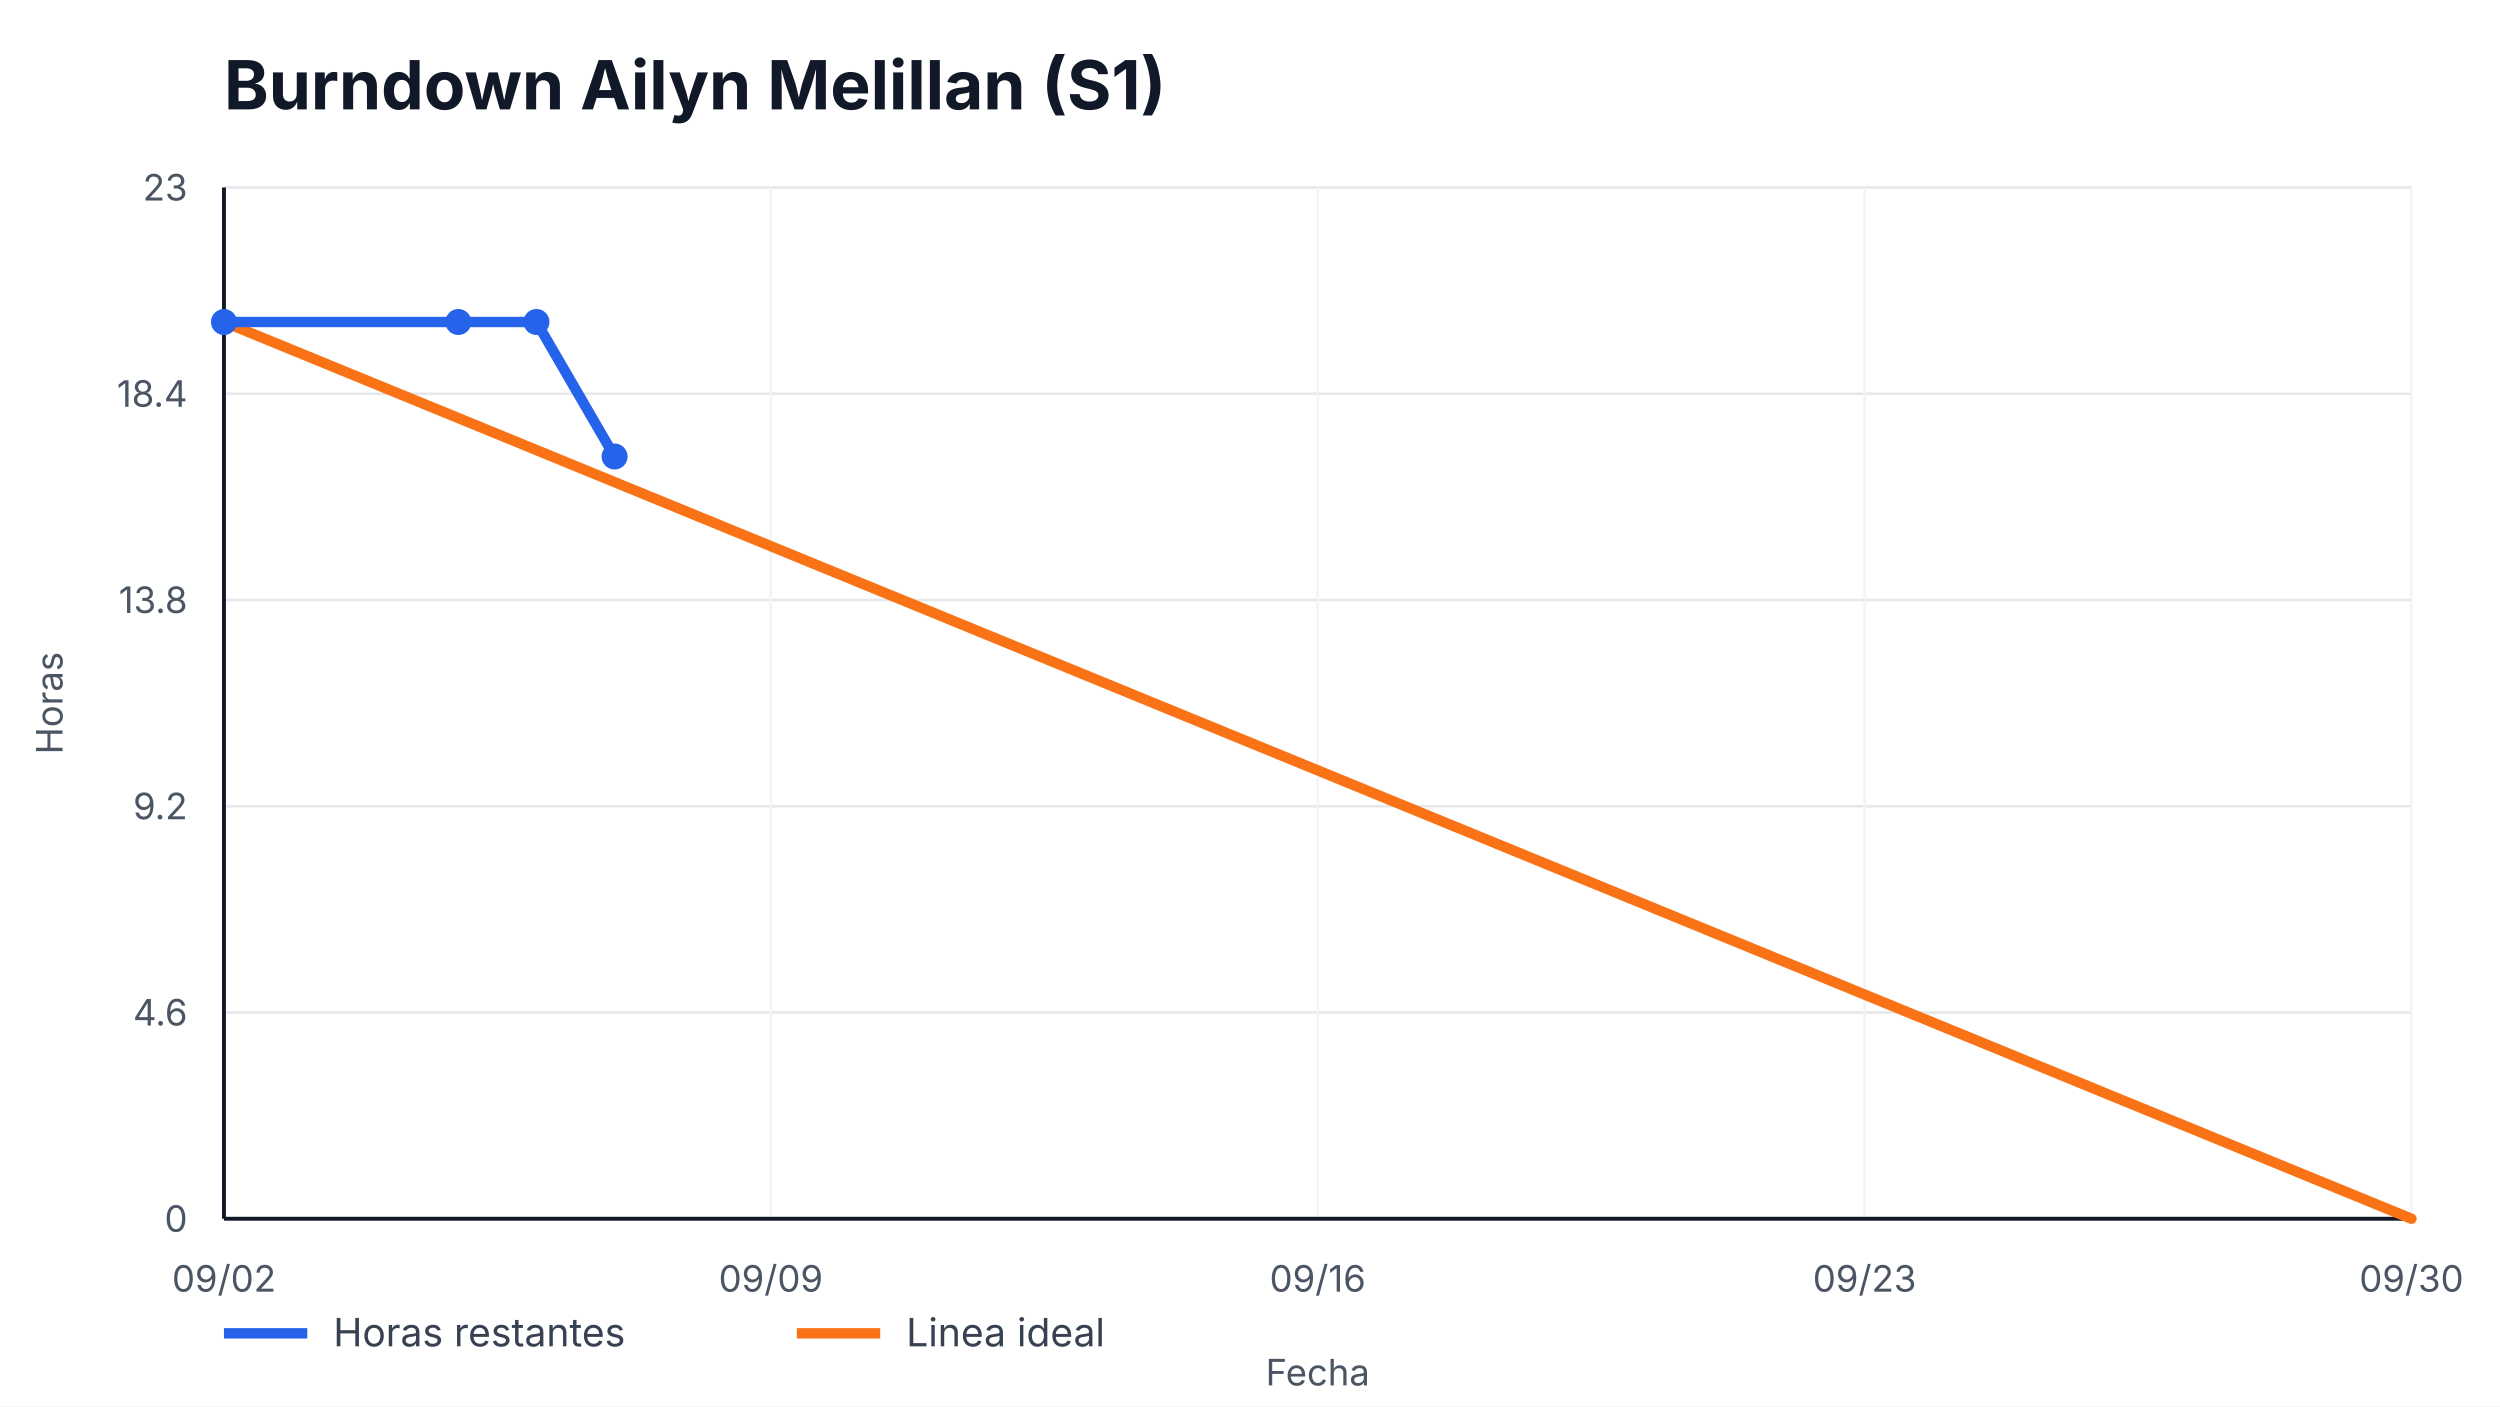
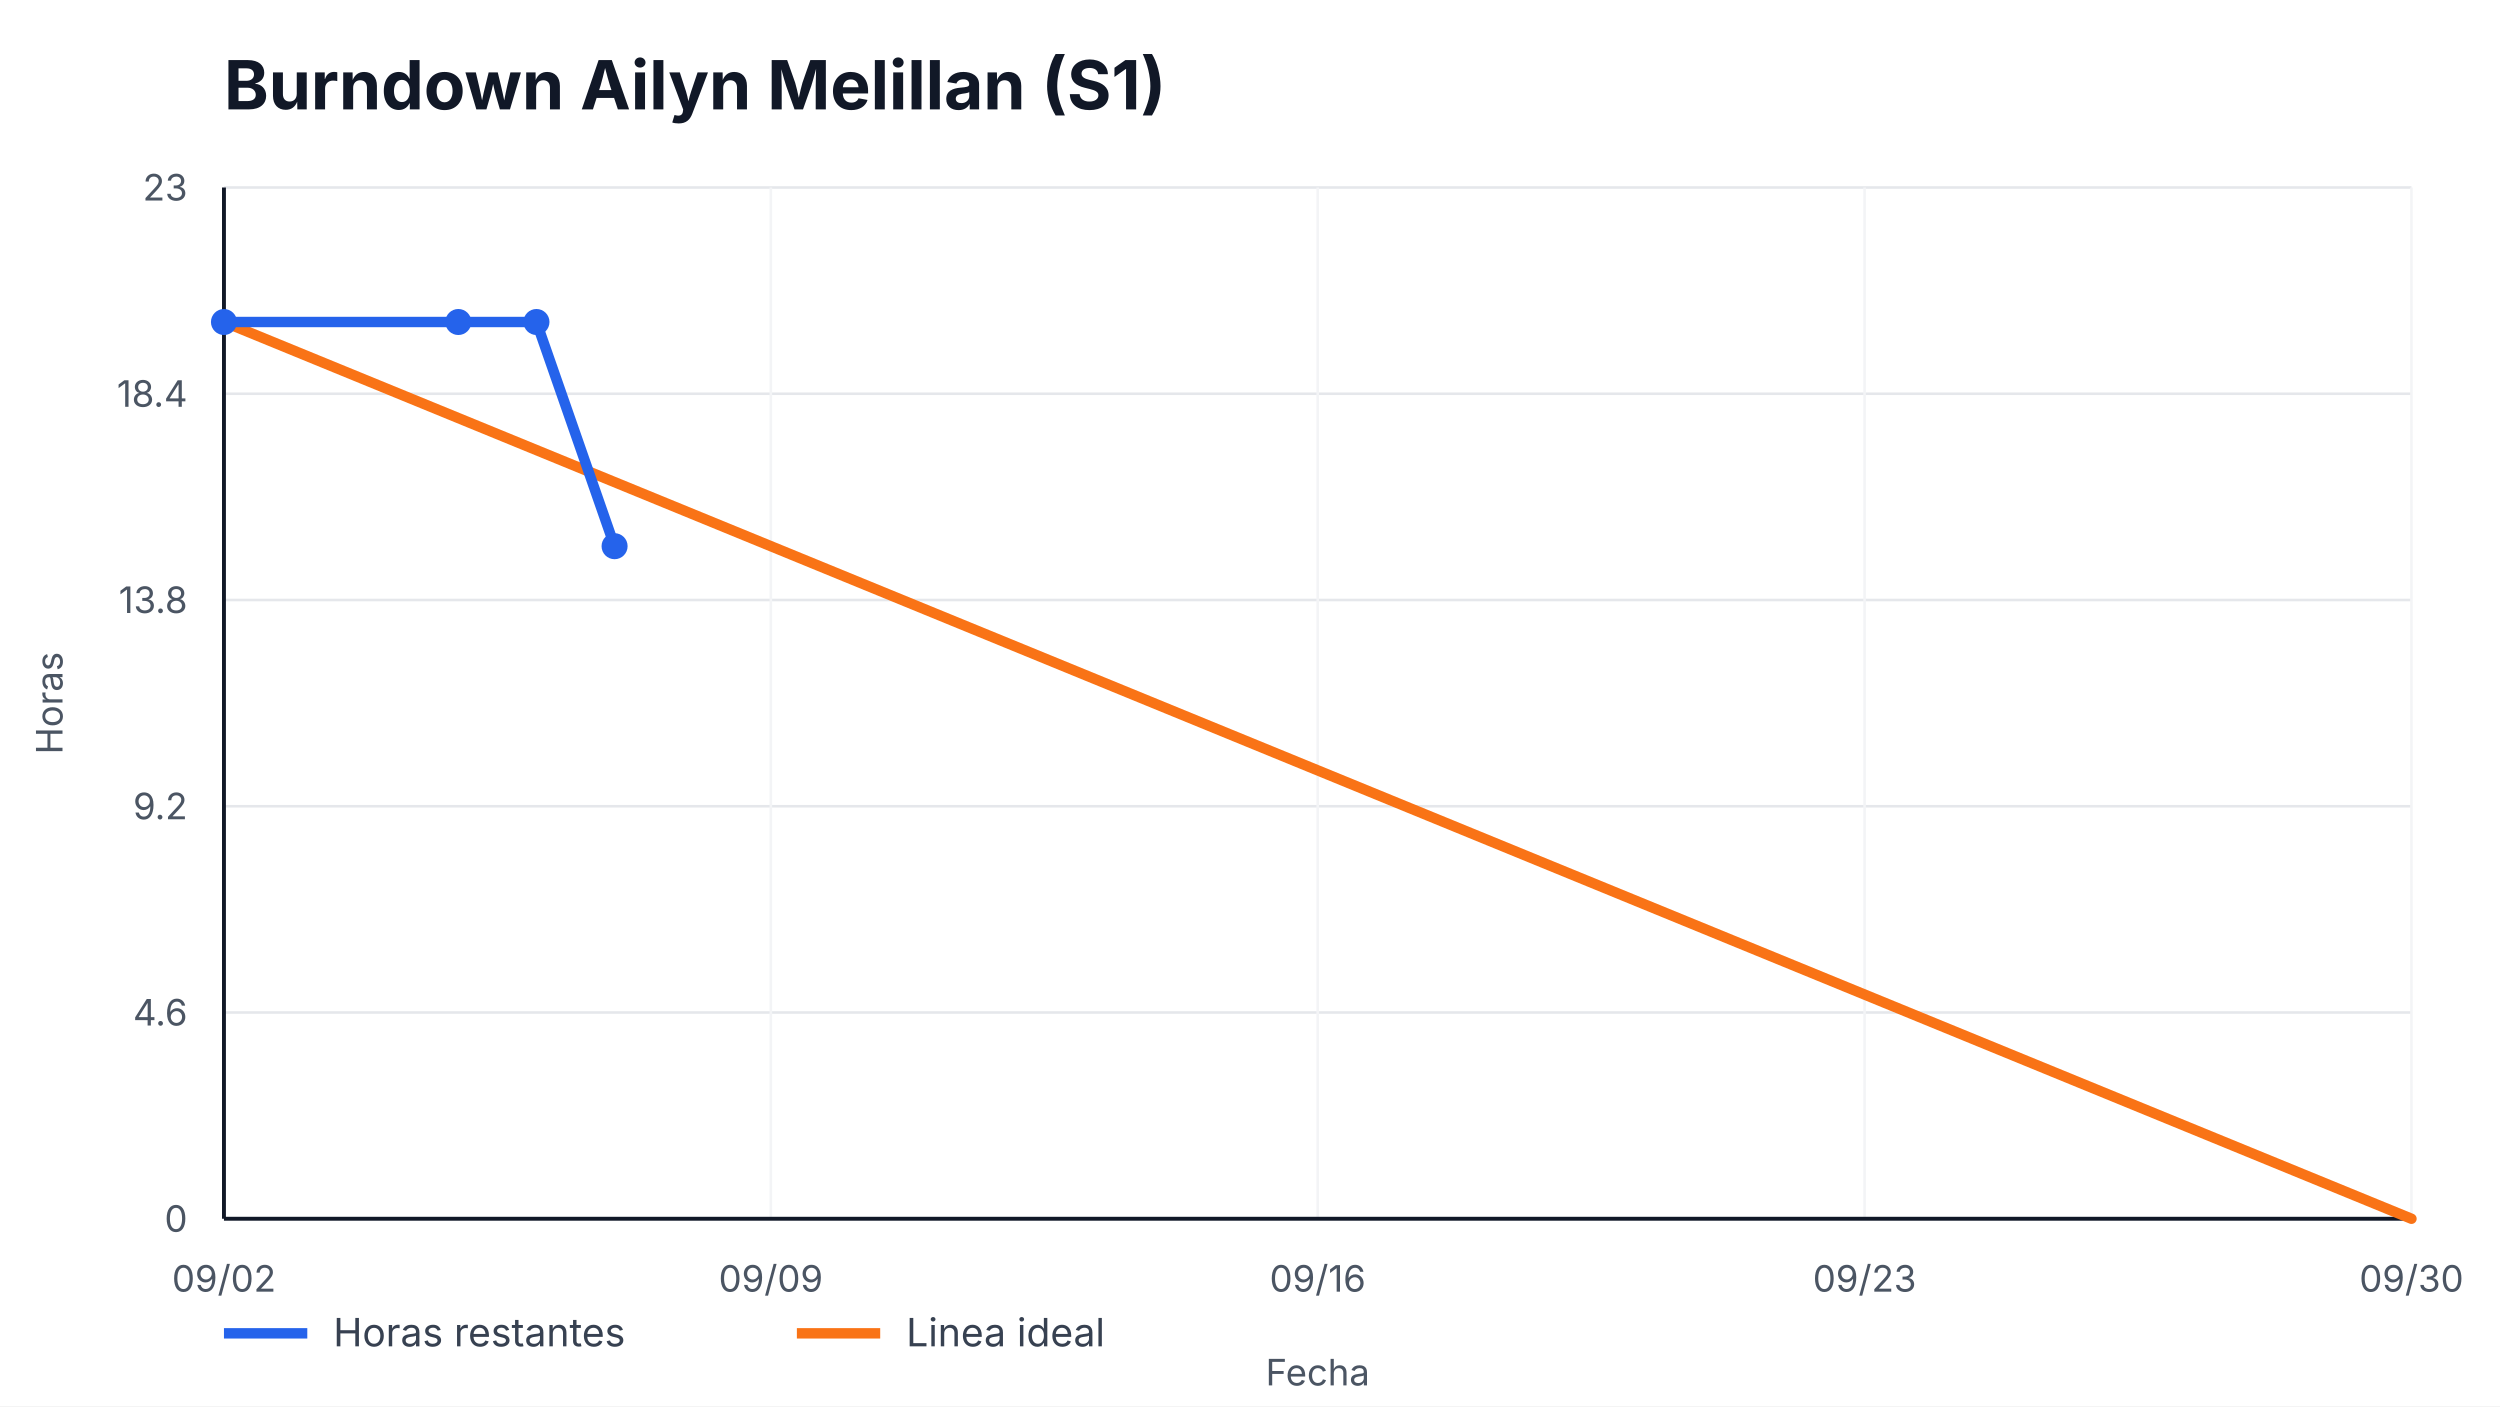
<svg xmlns="http://www.w3.org/2000/svg" width="960" height="540" viewBox="0 0 960 540" role="img" aria-label="Burndown Ailyn Melillan (S1)">
  <style>
    text { font-family: -apple-system, BlinkMacSystemFont, "Segoe UI", sans-serif; fill: #111827; }
    .title { font-size: 26px; font-weight: 700; }
    .axis { font-size: 14px; fill: #4b5563; }
    .legend { font-size: 15px; fill: #374151; }
    .overrun { font-size: 14px; font-weight: 700; fill: #b91c1c; }
  </style>
  <rect width="100%" height="100%" fill="#ffffff" />
  <text x="86" y="42" class="title">Burndown Ailyn Melillan (S1)</text>
  <g>
    <line x1="86" y1="468.00" x2="926" y2="468.00" stroke="#e5e7eb" />
    <line x1="86" y1="388.80" x2="926" y2="388.80" stroke="#e5e7eb" />
    <line x1="86" y1="309.60" x2="926" y2="309.60" stroke="#e5e7eb" />
    <line x1="86" y1="230.40" x2="926" y2="230.40" stroke="#e5e7eb" />
    <line x1="86" y1="151.20" x2="926" y2="151.20" stroke="#e5e7eb" />
    <line x1="86" y1="72.00" x2="926" y2="72.00" stroke="#e5e7eb" />
  </g>
  <g>
    <line x1="86.00" y1="72" x2="86.00" y2="468" stroke="#f3f4f6" />
    <text x="86.00" y="496" text-anchor="middle" class="axis">09/02</text>
    <line x1="296.00" y1="72" x2="296.00" y2="468" stroke="#f3f4f6" />
    <text x="296.00" y="496" text-anchor="middle" class="axis">09/09</text>
    <line x1="506.00" y1="72" x2="506.00" y2="468" stroke="#f3f4f6" />
    <text x="506.00" y="496" text-anchor="middle" class="axis">09/16</text>
    <line x1="716.00" y1="72" x2="716.00" y2="468" stroke="#f3f4f6" />
    <text x="716.00" y="496" text-anchor="middle" class="axis">09/23</text>
    <line x1="926.00" y1="72" x2="926.00" y2="468" stroke="#f3f4f6" />
    <text x="926.00" y="496" text-anchor="middle" class="axis">09/30</text>
  </g>
  <line x1="86" y1="468" x2="926" y2="468" stroke="#111827" stroke-width="1.5" />
  <line x1="86" y1="72" x2="86" y2="468" stroke="#111827" stroke-width="1.5" />
  <g>
    <text x="72" y="473.00" text-anchor="end" class="axis">0</text>
    <text x="72" y="393.80" text-anchor="end" class="axis">4.6</text>
    <text x="72" y="314.60" text-anchor="end" class="axis">9.2</text>
    <text x="72" y="235.40" text-anchor="end" class="axis">13.8</text>
    <text x="72" y="156.20" text-anchor="end" class="axis">18.4</text>
    <text x="72" y="77.00" text-anchor="end" class="axis">23</text>
  </g>
  <polyline points="86.00,123.65 926.00,468.00" fill="none" stroke="#f97316" stroke-width="4" stroke-linecap="round" />
-   <polyline points="86.00,123.65 176.00,123.65 206.00,123.65 236.00,175.30" fill="none" stroke="#2563eb" stroke-width="4" stroke-linecap="round" stroke-linejoin="round" />
+   <polyline points="86.00,123.65 176.00,123.65 206.00,123.65 236.00,209.74" fill="none" stroke="#2563eb" stroke-width="4" stroke-linecap="round" stroke-linejoin="round" />
  <g>
    <circle cx="86.00" cy="123.65" r="5" fill="#2563eb" />
    <circle cx="176.00" cy="123.65" r="5" fill="#2563eb" />
    <circle cx="206.00" cy="123.65" r="5" fill="#2563eb" />
-     <circle cx="236.00" cy="175.30" r="5" fill="#2563eb" />
+     <circle cx="236.00" cy="209.74" r="5" fill="#2563eb" />
  </g>
  <line x1="86" y1="512" x2="118" y2="512" stroke="#2563eb" stroke-width="4" />
  <text x="128" y="517" class="legend">Horas restantes</text>
  <line x1="306" y1="512" x2="338" y2="512" stroke="#f97316" stroke-width="4" />
  <text x="348" y="517" class="legend">Linea ideal</text>
  <text x="506.0" y="532" text-anchor="middle" class="axis">Fecha</text>
  <text x="24" y="270.0" transform="rotate(-90 24,270.0)" text-anchor="middle" class="axis">Horas</text>
</svg>
